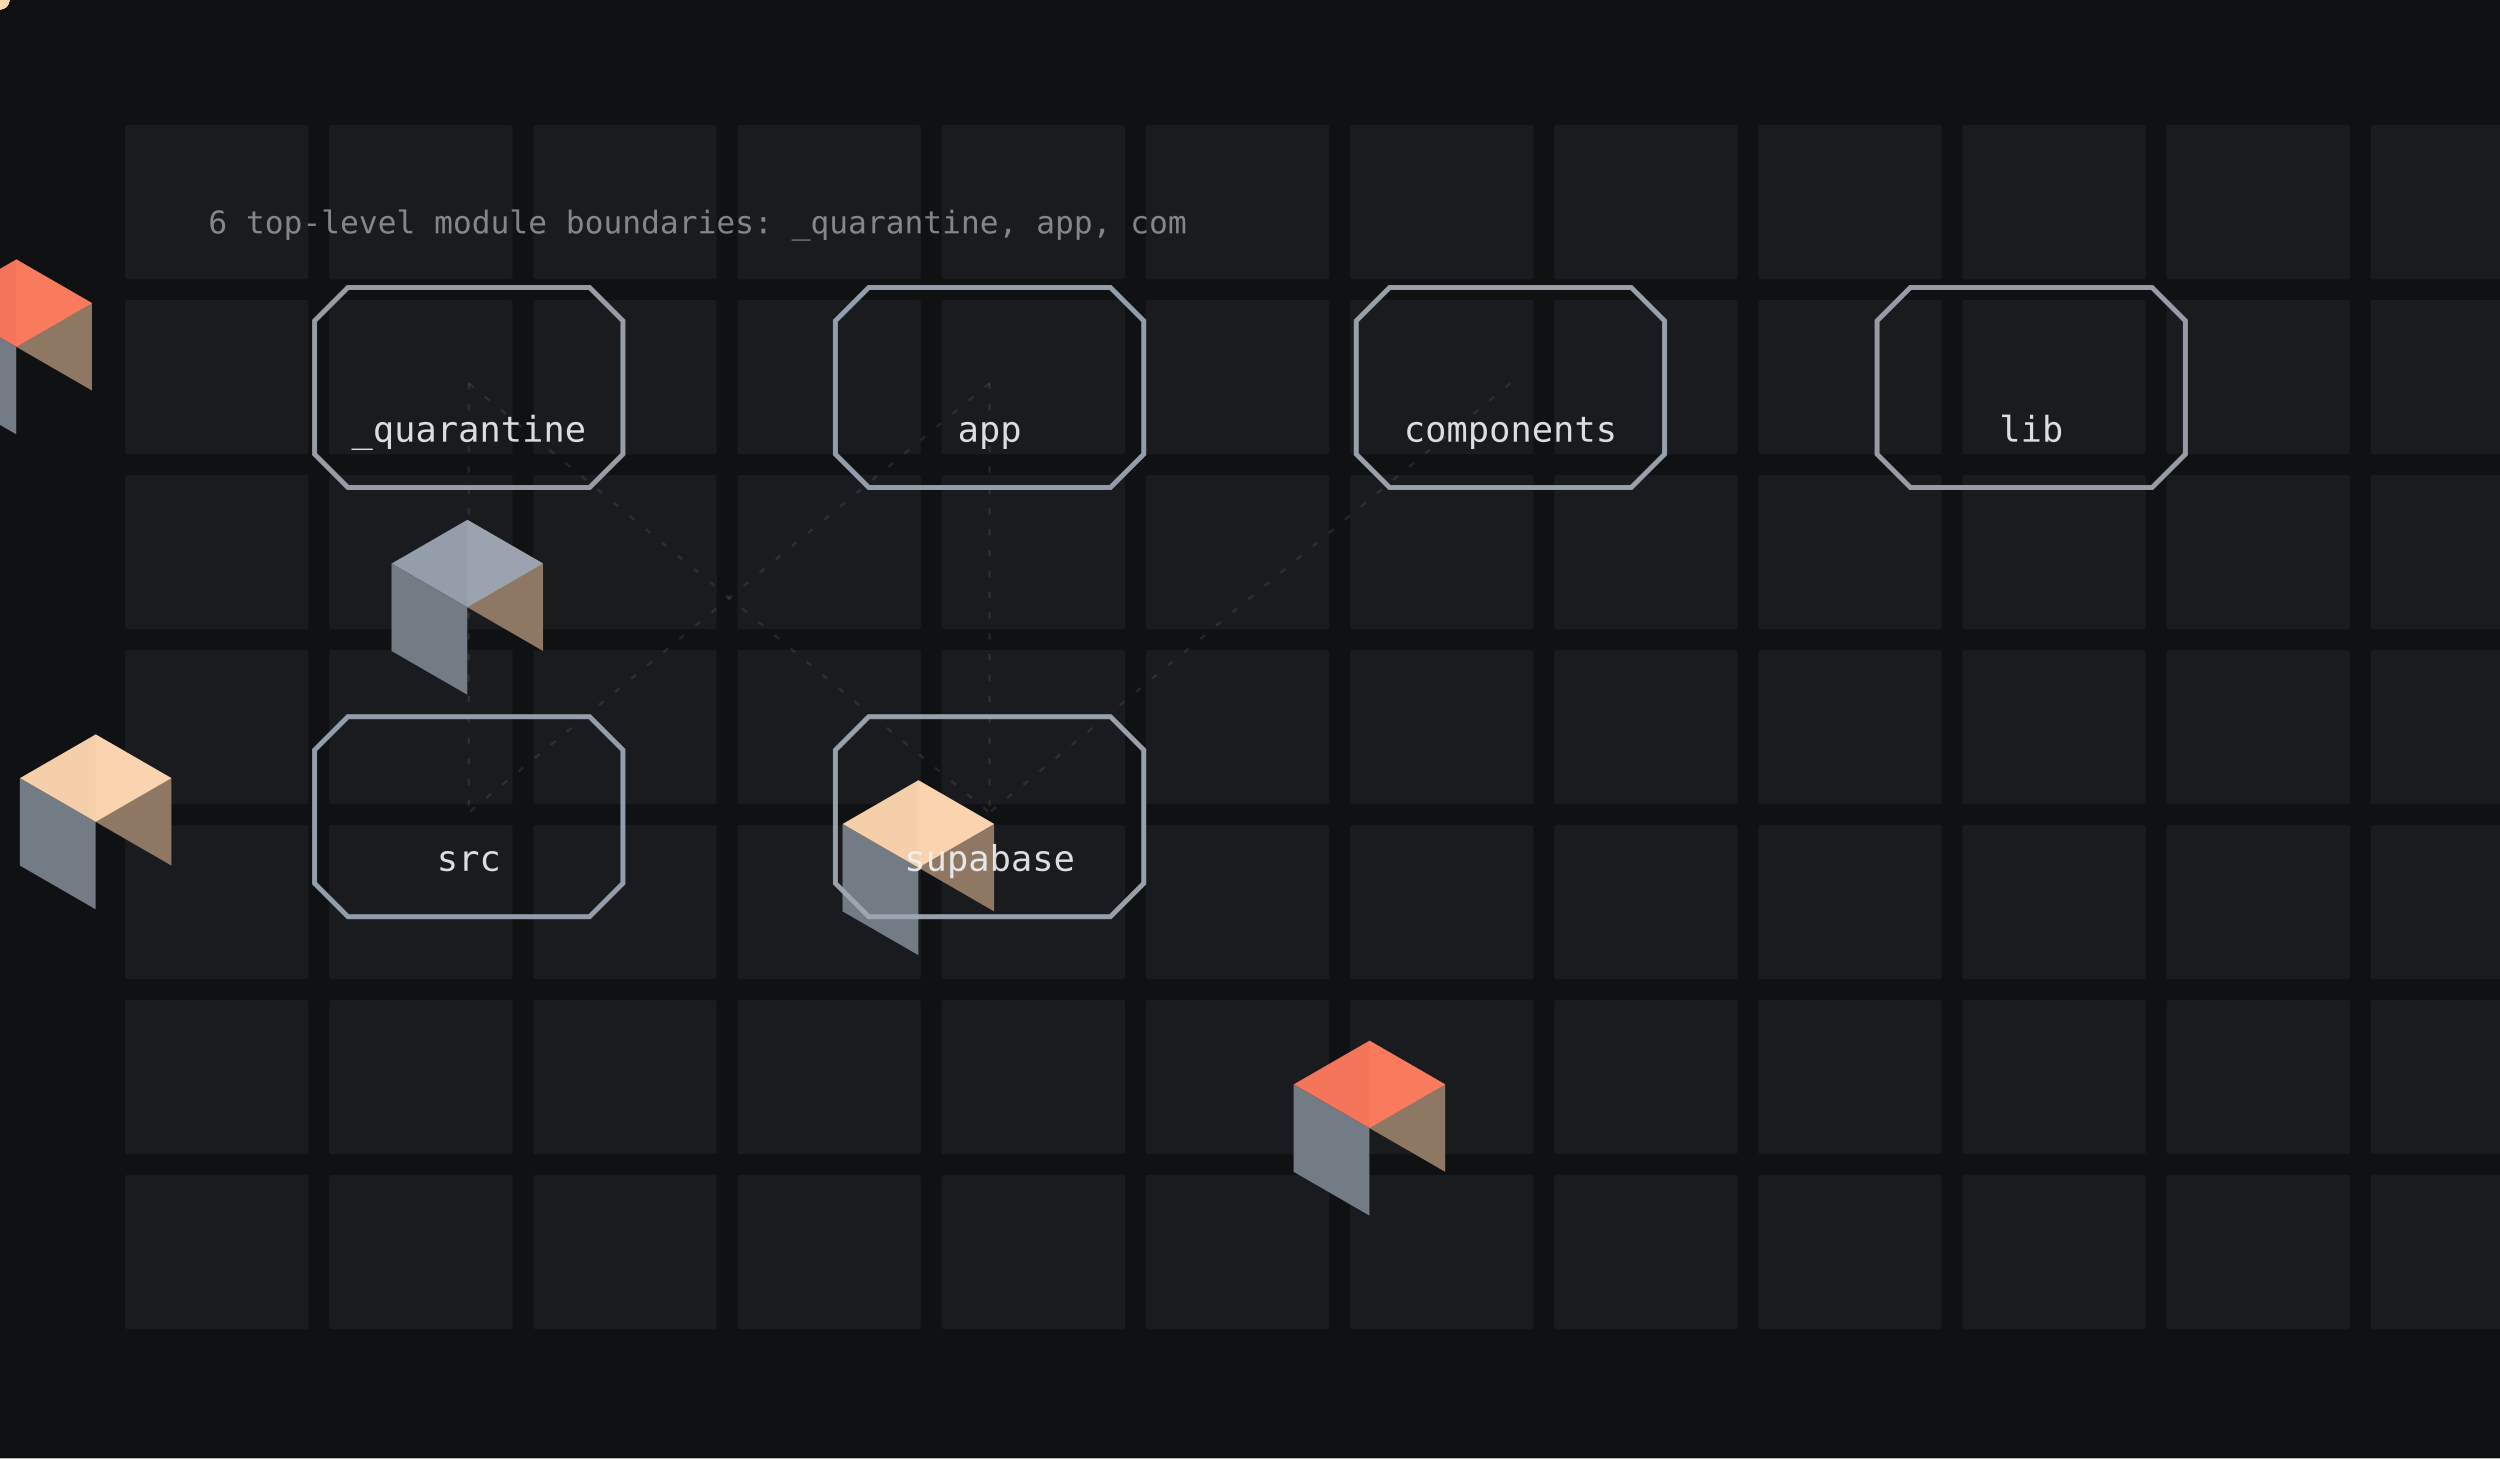
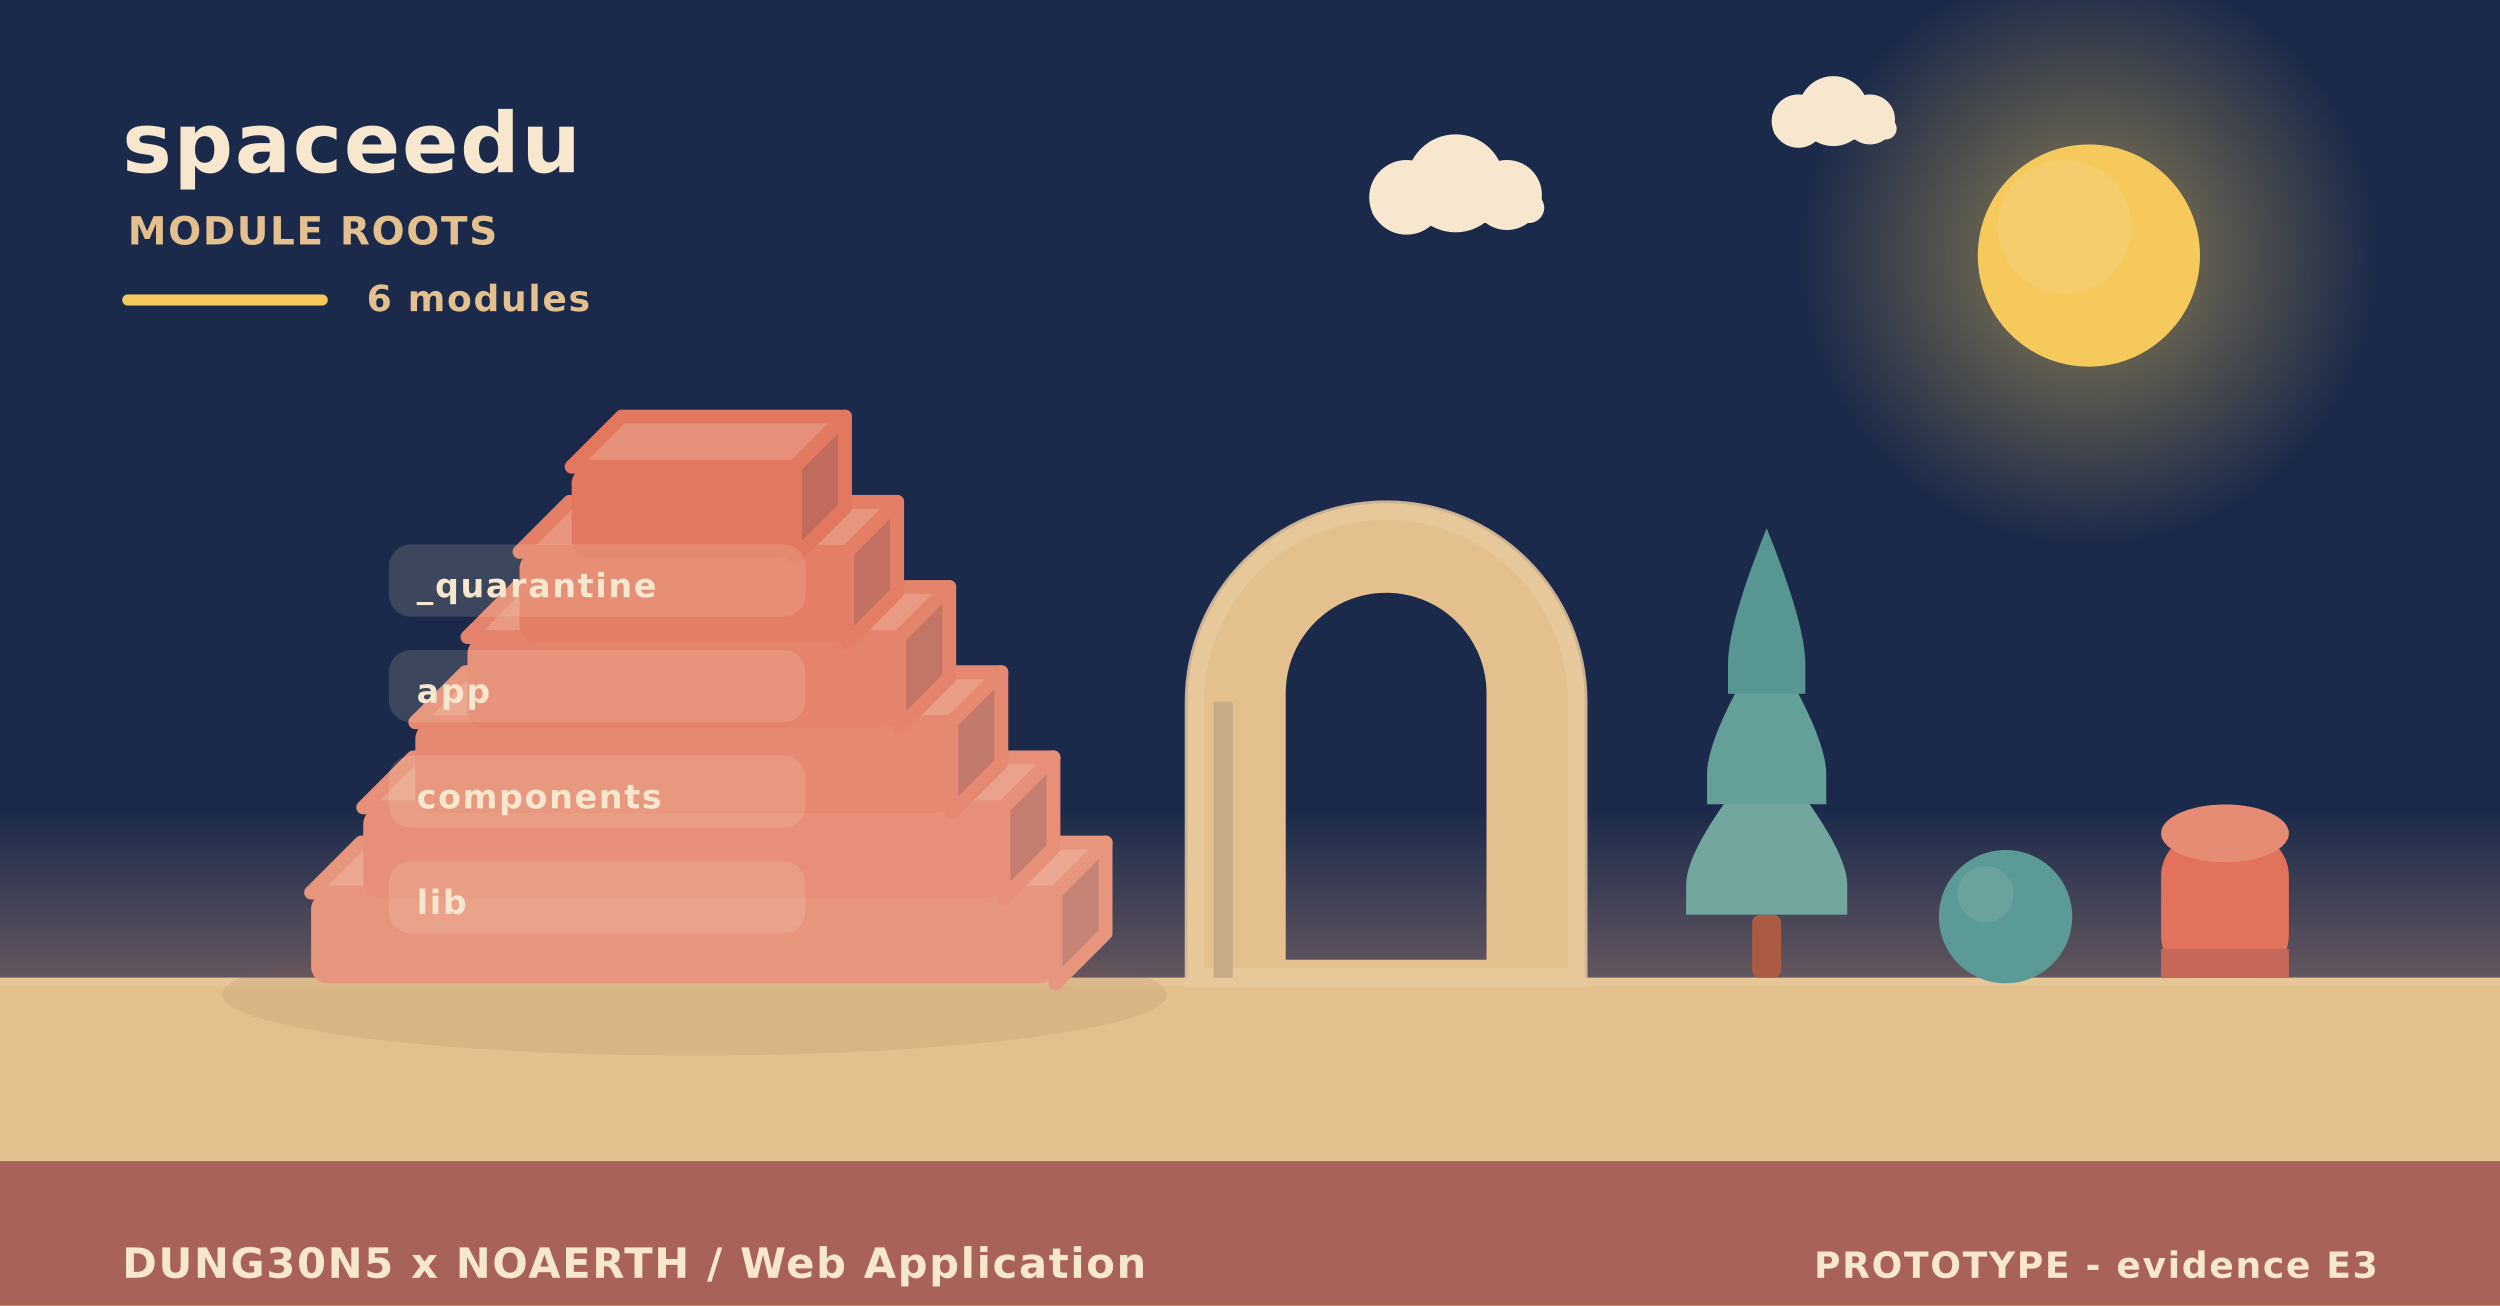
- <svg xmlns="http://www.w3.org/2000/svg" viewBox="0 0 1200 700" width="1200" height="700" role="img" aria-label="spaceedu architecture">
-   <rect width="1200" height="700" fill="#0f1113" />
-   <defs>
-     <linearGradient id="ga" x1="0" y1="0" x2="1" y2="1">
-       <stop offset="0%" stop-color="#ff7a5c" />
-       <stop offset="100%" stop-color="#9aa5b1" />
-     </linearGradient>
-   </defs>
-   <rect x="60.00" y="60.00" width="88.00" height="74.00" rx="1.20" fill="#f1f3f5" opacity="0.05" />
-   <rect x="158.00" y="60.00" width="88.00" height="74.00" rx="1.20" fill="#f1f3f5" opacity="0.05" />
-   <rect x="256.00" y="60.00" width="88.00" height="74.00" rx="1.20" fill="#f1f3f5" opacity="0.05" />
-   <rect x="354.00" y="60.00" width="88.00" height="74.00" rx="1.20" fill="#f1f3f5" opacity="0.05" />
-   <rect x="452.00" y="60.00" width="88.00" height="74.00" rx="1.20" fill="#f1f3f5" opacity="0.05" />
-   <rect x="550.00" y="60.00" width="88.00" height="74.00" rx="1.20" fill="#f1f3f5" opacity="0.05" />
-   <rect x="648.00" y="60.00" width="88.00" height="74.00" rx="1.20" fill="#f1f3f5" opacity="0.05" />
-   <rect x="746.00" y="60.00" width="88.00" height="74.00" rx="1.20" fill="#f1f3f5" opacity="0.05" />
-   <rect x="844.00" y="60.00" width="88.00" height="74.00" rx="1.20" fill="#f1f3f5" opacity="0.05" />
-   <rect x="942.00" y="60.00" width="88.00" height="74.00" rx="1.20" fill="#f1f3f5" opacity="0.05" />
-   <rect x="1040.00" y="60.00" width="88.00" height="74.00" rx="1.20" fill="#f1f3f5" opacity="0.05" />
-   <rect x="1138.00" y="60.00" width="88.00" height="74.00" rx="1.20" fill="#f1f3f5" opacity="0.05" />
-   <rect x="60.00" y="144.00" width="88.00" height="74.00" rx="1.20" fill="#f1f3f5" opacity="0.05" />
-   <rect x="158.00" y="144.00" width="88.00" height="74.00" rx="1.20" fill="#f1f3f5" opacity="0.05" />
-   <rect x="256.00" y="144.00" width="88.00" height="74.00" rx="1.20" fill="#f1f3f5" opacity="0.05" />
-   <rect x="354.00" y="144.00" width="88.00" height="74.00" rx="1.20" fill="#f1f3f5" opacity="0.05" />
-   <rect x="452.00" y="144.00" width="88.00" height="74.00" rx="1.20" fill="#f1f3f5" opacity="0.05" />
-   <rect x="550.00" y="144.00" width="88.00" height="74.00" rx="1.20" fill="#f1f3f5" opacity="0.05" />
-   <rect x="648.00" y="144.00" width="88.00" height="74.00" rx="1.20" fill="#f1f3f5" opacity="0.05" />
-   <rect x="746.00" y="144.00" width="88.00" height="74.00" rx="1.20" fill="#f1f3f5" opacity="0.05" />
-   <rect x="844.00" y="144.00" width="88.00" height="74.00" rx="1.20" fill="#f1f3f5" opacity="0.05" />
-   <rect x="942.00" y="144.00" width="88.00" height="74.00" rx="1.20" fill="#f1f3f5" opacity="0.05" />
-   <rect x="1040.00" y="144.00" width="88.00" height="74.00" rx="1.20" fill="#f1f3f5" opacity="0.05" />
-   <rect x="1138.00" y="144.00" width="88.00" height="74.00" rx="1.20" fill="#f1f3f5" opacity="0.05" />
-   <rect x="60.00" y="228.00" width="88.00" height="74.00" rx="1.20" fill="#f1f3f5" opacity="0.05" />
-   <rect x="158.00" y="228.00" width="88.00" height="74.00" rx="1.20" fill="#f1f3f5" opacity="0.05" />
-   <rect x="256.00" y="228.00" width="88.00" height="74.00" rx="1.20" fill="#f1f3f5" opacity="0.05" />
-   <rect x="354.00" y="228.00" width="88.00" height="74.00" rx="1.20" fill="#f1f3f5" opacity="0.05" />
-   <rect x="452.00" y="228.00" width="88.00" height="74.00" rx="1.20" fill="#f1f3f5" opacity="0.05" />
-   <rect x="550.00" y="228.00" width="88.00" height="74.00" rx="1.20" fill="#f1f3f5" opacity="0.05" />
-   <rect x="648.00" y="228.00" width="88.00" height="74.00" rx="1.20" fill="#f1f3f5" opacity="0.05" />
-   <rect x="746.00" y="228.00" width="88.00" height="74.00" rx="1.20" fill="#f1f3f5" opacity="0.05" />
-   <rect x="844.00" y="228.00" width="88.00" height="74.00" rx="1.20" fill="#f1f3f5" opacity="0.05" />
-   <rect x="942.00" y="228.00" width="88.00" height="74.00" rx="1.20" fill="#f1f3f5" opacity="0.05" />
-   <rect x="1040.00" y="228.00" width="88.00" height="74.00" rx="1.20" fill="#f1f3f5" opacity="0.05" />
-   <rect x="1138.00" y="228.00" width="88.00" height="74.00" rx="1.20" fill="#f1f3f5" opacity="0.05" />
-   <rect x="60.00" y="312.00" width="88.00" height="74.00" rx="1.20" fill="#f1f3f5" opacity="0.05" />
-   <rect x="158.00" y="312.00" width="88.00" height="74.00" rx="1.20" fill="#f1f3f5" opacity="0.05" />
-   <rect x="256.00" y="312.00" width="88.00" height="74.00" rx="1.20" fill="#f1f3f5" opacity="0.05" />
-   <rect x="354.00" y="312.00" width="88.00" height="74.00" rx="1.20" fill="#f1f3f5" opacity="0.05" />
-   <rect x="452.00" y="312.00" width="88.00" height="74.00" rx="1.20" fill="#f1f3f5" opacity="0.05" />
-   <rect x="550.00" y="312.00" width="88.00" height="74.00" rx="1.20" fill="#f1f3f5" opacity="0.05" />
-   <rect x="648.00" y="312.00" width="88.00" height="74.00" rx="1.20" fill="#f1f3f5" opacity="0.05" />
-   <rect x="746.00" y="312.00" width="88.00" height="74.00" rx="1.20" fill="#f1f3f5" opacity="0.05" />
-   <rect x="844.00" y="312.00" width="88.00" height="74.00" rx="1.20" fill="#f1f3f5" opacity="0.05" />
-   <rect x="942.00" y="312.00" width="88.00" height="74.00" rx="1.20" fill="#f1f3f5" opacity="0.05" />
-   <rect x="1040.00" y="312.00" width="88.00" height="74.00" rx="1.20" fill="#f1f3f5" opacity="0.05" />
-   <rect x="1138.00" y="312.00" width="88.00" height="74.00" rx="1.20" fill="#f1f3f5" opacity="0.05" />
-   <rect x="60.00" y="396.00" width="88.00" height="74.00" rx="1.20" fill="#f1f3f5" opacity="0.05" />
-   <rect x="158.00" y="396.00" width="88.00" height="74.00" rx="1.20" fill="#f1f3f5" opacity="0.05" />
-   <rect x="256.00" y="396.00" width="88.00" height="74.00" rx="1.20" fill="#f1f3f5" opacity="0.05" />
-   <rect x="354.00" y="396.00" width="88.00" height="74.00" rx="1.20" fill="#f1f3f5" opacity="0.05" />
-   <rect x="452.00" y="396.00" width="88.00" height="74.00" rx="1.20" fill="#f1f3f5" opacity="0.05" />
-   <rect x="550.00" y="396.00" width="88.00" height="74.00" rx="1.20" fill="#f1f3f5" opacity="0.05" />
-   <rect x="648.00" y="396.00" width="88.00" height="74.00" rx="1.20" fill="#f1f3f5" opacity="0.05" />
-   <rect x="746.00" y="396.00" width="88.00" height="74.00" rx="1.20" fill="#f1f3f5" opacity="0.05" />
-   <rect x="844.00" y="396.00" width="88.00" height="74.00" rx="1.20" fill="#f1f3f5" opacity="0.05" />
-   <rect x="942.00" y="396.00" width="88.00" height="74.00" rx="1.20" fill="#f1f3f5" opacity="0.05" />
-   <rect x="1040.00" y="396.00" width="88.00" height="74.00" rx="1.20" fill="#f1f3f5" opacity="0.05" />
-   <rect x="1138.00" y="396.00" width="88.00" height="74.00" rx="1.20" fill="#f1f3f5" opacity="0.05" />
-   <rect x="60.00" y="480.00" width="88.00" height="74.00" rx="1.20" fill="#f1f3f5" opacity="0.05" />
-   <rect x="158.00" y="480.00" width="88.00" height="74.00" rx="1.20" fill="#f1f3f5" opacity="0.05" />
-   <rect x="256.00" y="480.00" width="88.00" height="74.00" rx="1.20" fill="#f1f3f5" opacity="0.05" />
-   <rect x="354.00" y="480.00" width="88.00" height="74.00" rx="1.20" fill="#f1f3f5" opacity="0.05" />
-   <rect x="452.00" y="480.00" width="88.00" height="74.00" rx="1.20" fill="#f1f3f5" opacity="0.05" />
-   <rect x="550.00" y="480.00" width="88.00" height="74.00" rx="1.20" fill="#f1f3f5" opacity="0.05" />
-   <rect x="648.00" y="480.00" width="88.00" height="74.00" rx="1.20" fill="#f1f3f5" opacity="0.05" />
-   <rect x="746.00" y="480.00" width="88.00" height="74.00" rx="1.20" fill="#f1f3f5" opacity="0.05" />
-   <rect x="844.00" y="480.00" width="88.00" height="74.00" rx="1.20" fill="#f1f3f5" opacity="0.05" />
-   <rect x="942.00" y="480.00" width="88.00" height="74.00" rx="1.20" fill="#f1f3f5" opacity="0.05" />
-   <rect x="1040.00" y="480.00" width="88.00" height="74.00" rx="1.20" fill="#f1f3f5" opacity="0.05" />
-   <rect x="1138.00" y="480.00" width="88.00" height="74.00" rx="1.20" fill="#f1f3f5" opacity="0.05" />
-   <rect x="60.00" y="564.00" width="88.00" height="74.00" rx="1.20" fill="#f1f3f5" opacity="0.05" />
-   <rect x="158.00" y="564.00" width="88.00" height="74.00" rx="1.20" fill="#f1f3f5" opacity="0.05" />
-   <rect x="256.00" y="564.00" width="88.00" height="74.00" rx="1.20" fill="#f1f3f5" opacity="0.05" />
-   <rect x="354.00" y="564.00" width="88.00" height="74.00" rx="1.20" fill="#f1f3f5" opacity="0.05" />
-   <rect x="452.00" y="564.00" width="88.00" height="74.00" rx="1.20" fill="#f1f3f5" opacity="0.05" />
-   <rect x="550.00" y="564.00" width="88.00" height="74.00" rx="1.20" fill="#f1f3f5" opacity="0.05" />
-   <rect x="648.00" y="564.00" width="88.00" height="74.00" rx="1.20" fill="#f1f3f5" opacity="0.05" />
-   <rect x="746.00" y="564.00" width="88.00" height="74.00" rx="1.20" fill="#f1f3f5" opacity="0.05" />
-   <rect x="844.00" y="564.00" width="88.00" height="74.00" rx="1.20" fill="#f1f3f5" opacity="0.05" />
-   <rect x="942.00" y="564.00" width="88.00" height="74.00" rx="1.20" fill="#f1f3f5" opacity="0.05" />
-   <rect x="1040.00" y="564.00" width="88.00" height="74.00" rx="1.20" fill="#f1f3f5" opacity="0.05" />
-   <rect x="1138.00" y="564.00" width="88.00" height="74.00" rx="1.20" fill="#f1f3f5" opacity="0.05" />
-   <line x1="225.00" y1="184.00" x2="225.00" y2="390.00" stroke="rgba(241,243,245,0.160)" stroke-width="1.20" opacity="0.55" stroke-dasharray="3 7" />
-   <line x1="225.00" y1="184.00" x2="475.00" y2="390.00" stroke="rgba(241,243,245,0.160)" stroke-width="1.20" opacity="0.55" stroke-dasharray="3 7" />
-   <line x1="475.00" y1="184.00" x2="225.00" y2="390.00" stroke="rgba(241,243,245,0.160)" stroke-width="1.20" opacity="0.55" stroke-dasharray="3 7" />
-   <line x1="475.00" y1="184.00" x2="475.00" y2="390.00" stroke="rgba(241,243,245,0.160)" stroke-width="1.20" opacity="0.55" stroke-dasharray="3 7" />
-   <line x1="725.00" y1="184.00" x2="475.00" y2="390.00" stroke="rgba(241,243,245,0.160)" stroke-width="1.20" opacity="0.55" stroke-dasharray="3 7" />
-   <path d="M167.00,138.00 H283.00 L299.00,154.00 V218.00 L283.00,234.00 H167.00 L151.00,218.00 V154.00 Z" fill="none" stroke="rgba(255,122,92,0.550)" stroke-width="1.80" opacity="0.90" />
-   <polygon points="7.79,166.50 44.17,187.50 44.17,145.50 7.79,124.50" fill="#947d67" opacity="0.95" />
-   <polygon points="-28.58,187.50 7.79,208.50 7.79,166.50 -28.58,145.50" fill="#78818a" opacity="0.95" />
-   <polygon points="7.79,124.50 44.17,145.50 7.79,166.50 -28.58,145.50" fill="#ff7a5c" opacity="0.95" />
-   <text x="225" y="212" font-family="ui-monospace,Menlo,monospace" font-size="17" fill="rgba(241,243,245,0.900)" text-anchor="middle">_quarantine</text>
+ <svg xmlns="http://www.w3.org/2000/svg" width="900" height="470" viewBox="0 0 900 470" role="img" aria-label="spaceedu - how it is built">
+   <linearGradient id="skya" x1="0" y1="0" x2="0" y2="1">
+     <stop offset="0" stop-color="#1b2a4a" />
+     <stop offset="0.62" stop-color="#1b2a4a" />
+     <stop offset="1" stop-color="#f3ad8a" />
+   </linearGradient>
+   <rect width="900" height="470" fill="url(#skya)" />
+   <radialGradient id="suna">
+     <stop offset="0.35" stop-color="#f5c95c" stop-opacity="0.34" />
+     <stop offset="1" stop-color="#f5c95c" stop-opacity="0" />
+   </radialGradient>
+   <circle cx="752" cy="92" r="104" fill="url(#suna)" />
+   <circle cx="752" cy="92" r="40" fill="#f5c95c" />
+   <circle cx="743.2" cy="81.6" r="24" fill="#f5d27e" opacity="0.5" />
  <g>
-     <path d="M167.00,138.00 H283.00 L299.00,154.00 V218.00 L283.00,234.00 H167.00 L151.00,218.00 V154.00 Z" fill="none" stroke="#9aa5b1" stroke-width="2.40" opacity="0.90" />
-     <animate attributeName="opacity" values="0.25;1.0;0.25" dur="15.5s" begin="0.0s" repeatCount="indefinite" />
+     <circle cx="524" cy="66" r="17.64" fill="#f6e7ce" />
+     <circle cx="506.36" cy="71.04" r="13.44" fill="#f6e7ce" />
+     <circle cx="542.48" cy="70.2" r="12.6" fill="#f6e7ce" />
+     <rect x="493.76" y="69.36" width="62.16" height="10.92" rx="5.46" fill="#f6e7ce" />
+     <animateTransform attributeName="transform" type="translate" values="0 0;24 0;0 0" dur="36s" begin="0s" repeatCount="indefinite" />
  </g>
-   <g opacity="0.9">
-     <circle cx="0.00" cy="0.00" r="4.50" fill="#ffd8b1" opacity="1.00" />
-     <animateTransform attributeName="transform" type="translate" values="225.00,184.00 475.00,184.00" dur="5.167s" begin="0.0s" repeatCount="indefinite" />
-     <animateTransform attributeName="transform" type="translate" values="475.00,184.00 225.00,184.00" dur="5.167s" begin="2.583s" repeatCount="indefinite" />
+   <g>
+     <circle cx="660" cy="40" r="12.6" fill="#f6e7ce" />
+     <circle cx="647.4" cy="43.6" r="9.6" fill="#f6e7ce" />
+     <circle cx="673.2" cy="43" r="9" fill="#f6e7ce" />
+     <rect x="638.4" y="42.4" width="44.4" height="7.8" rx="3.9" fill="#f6e7ce" />
+     <animateTransform attributeName="transform" type="translate" values="0 0;-18 0;0 0" dur="46s" begin="3s" repeatCount="indefinite" />
  </g>
-   <path d="M417.00,138.00 H533.00 L549.00,154.00 V218.00 L533.00,234.00 H417.00 L401.00,218.00 V154.00 Z" fill="none" stroke="rgba(154,165,177,0.550)" stroke-width="1.80" opacity="0.90" />
-   <polygon points="224.30,291.50 260.67,312.50 260.67,270.50 224.30,249.50" fill="#947d67" opacity="0.95" />
-   <polygon points="187.93,312.50 224.30,333.50 224.30,291.50 187.93,270.50" fill="#78818a" opacity="0.95" />
-   <polygon points="224.30,249.50 260.67,270.50 224.30,291.50 187.93,270.50" fill="#9aa5b1" opacity="0.95" />
-   <text x="475" y="212" font-family="ui-monospace,Menlo,monospace" font-size="17" fill="rgba(241,243,245,0.900)" text-anchor="middle">app</text>
+   <rect x="0" y="352" width="900" height="118" fill="#e3c08d" />
+   <rect x="0" y="352" width="900" height="3" fill="#e6c596" />
+   <text x="44" y="62" font-family="Verdana,DejaVu Sans,sans-serif" font-size="30" font-weight="700" letter-spacing="0.6" fill="#f6e7ce" text-anchor="start">spaceedu</text>
+   <text x="46" y="88" font-family="Verdana,DejaVu Sans,sans-serif" font-size="14" font-weight="700" letter-spacing="0.6" fill="#e3c08d" text-anchor="start">MODULE ROOTS</text>
+   <rect x="44" y="106" width="74" height="4" rx="2" fill="#f5c95c" />
+   <text x="132" y="112" font-family="Verdana,DejaVu Sans,sans-serif" font-size="13" font-weight="700" letter-spacing="0.6" fill="#e3c08d" text-anchor="start">6 modules</text>
+   <ellipse cx="250" cy="358" rx="170" ry="22" fill="rgba(138,90,68,0.11)" />
+   <path d="M112,321.33 L380,321.33 L398,303.33 L130,303.33 Z" fill="#eba790" stroke="#e8957e" stroke-width="5" stroke-linejoin="round" />
+   <path d="M380,321.33 L398,303.33 L398,336 L380,354 Z" fill="#c58375" stroke="#e8957e" stroke-width="5" stroke-linejoin="round" />
+   <rect x="112" y="321.33" width="268" height="32.67" rx="6" fill="#e8957e" />
+   <path d="M130.76,290.67 L361.24,290.67 L379.24,272.67 L148.76,272.67 Z" fill="#eaa28b" stroke="#e78f78" stroke-width="5" stroke-linejoin="round" />
+   <path d="M361.24,290.67 L379.24,272.67 L379.24,305.33 L361.24,323.33 Z" fill="#c47e70" stroke="#e78f78" stroke-width="5" stroke-linejoin="round" />
+   <rect x="130.76" y="290.67" width="230.48" height="32.67" rx="6" fill="#e78f78" />
+   <path d="M149.52,260 L342.48,260 L360.48,242 L167.52,242 Z" fill="#ea9e86" stroke="#e68972" stroke-width="5" stroke-linejoin="round" />
+   <path d="M342.48,260 L360.48,242 L360.48,274.67 L342.48,292.67 Z" fill="#c3796b" stroke="#e68972" stroke-width="5" stroke-linejoin="round" />
+   <rect x="149.52" y="260" width="192.96" height="32.67" rx="6" fill="#e68972" />
+   <path d="M168.28,229.33 L323.72,229.33 L341.72,211.33 L186.28,211.33 Z" fill="#e99a82" stroke="#e5846c" stroke-width="5" stroke-linejoin="round" />
+   <path d="M323.72,229.33 L341.72,211.33 L341.72,244 L323.72,262 Z" fill="#c37566" stroke="#e5846c" stroke-width="5" stroke-linejoin="round" />
+   <rect x="168.28" y="229.33" width="155.44" height="32.67" rx="6" fill="#e5846c" />
+   <path d="M187.04,198.67 L304.96,198.67 L322.96,180.67 L205.04,180.67 Z" fill="#e8957d" stroke="#e47e66" stroke-width="5" stroke-linejoin="round" />
+   <path d="M304.96,198.67 L322.96,180.67 L322.96,213.33 L304.96,231.33 Z" fill="#c27061" stroke="#e47e66" stroke-width="5" stroke-linejoin="round" />
+   <rect x="187.04" y="198.67" width="117.92" height="32.67" rx="6" fill="#e47e66" />
+   <path d="M205.8,168 L286.2,168 L304.2,150 L223.8,150 Z" fill="#e79079" stroke="#e37861" stroke-width="5" stroke-linejoin="round" />
+   <path d="M286.2,168 L304.2,150 L304.2,182.67 L286.2,200.67 Z" fill="#c16b5d" stroke="#e37861" stroke-width="5" stroke-linejoin="round" />
+   <rect x="205.8" y="168" width="80.4" height="32.67" rx="6" fill="#e37861" />
+   <rect x="140" y="196" width="150" height="26" rx="8" fill="rgba(246,231,206,0.16)" opacity="0.94" />
  <g>
-     <path d="M417.00,138.00 H533.00 L549.00,154.00 V218.00 L533.00,234.00 H417.00 L401.00,218.00 V154.00 Z" fill="none" stroke="#9aa5b1" stroke-width="2.40" opacity="0.90" />
-     <animate attributeName="opacity" values="0.25;1.0;0.25" dur="15.5s" begin="0.45s" repeatCount="indefinite" />
+     <text x="150" y="215" font-family="Verdana,DejaVu Sans,sans-serif" font-size="12" font-weight="700" letter-spacing="0.6" fill="#f6e7ce" text-anchor="start">_quarantine</text>
+     <animateTransform attributeName="transform" type="translate" values="0 10;0 0" dur="0.7s" begin="0.3s" fill="freeze" />
  </g>
-   <g opacity="0.9">
-     <circle cx="0.00" cy="0.00" r="4.50" fill="#ffd8b1" opacity="1.00" />
-     <animateTransform attributeName="transform" type="translate" values="475.00,184.00 725.00,184.00" dur="5.167s" begin="0.3s" repeatCount="indefinite" />
-     <animateTransform attributeName="transform" type="translate" values="725.00,184.00 475.00,184.00" dur="5.167s" begin="2.883s" repeatCount="indefinite" />
+   <rect x="140" y="234" width="150" height="26" rx="8" fill="rgba(246,231,206,0.16)" opacity="0.94" />
+   <g>
+     <text x="150" y="253" font-family="Verdana,DejaVu Sans,sans-serif" font-size="12" font-weight="700" letter-spacing="0.6" fill="#f6e7ce" text-anchor="start">app</text>
+     <animateTransform attributeName="transform" type="translate" values="0 10;0 0" dur="0.7s" begin="0.5s" fill="freeze" />
  </g>
-   <path d="M667.00,138.00 H783.00 L799.00,154.00 V218.00 L783.00,234.00 H667.00 L651.00,218.00 V154.00 Z" fill="none" stroke="rgba(255,216,177,0.550)" stroke-width="1.80" opacity="0.90" />
-   <polygon points="440.81,416.50 477.18,437.50 477.18,395.50 440.81,374.50" fill="#947d67" opacity="0.95" />
-   <polygon points="404.43,437.50 440.81,458.50 440.81,416.50 404.43,395.50" fill="#78818a" opacity="0.95" />
-   <polygon points="440.81,374.50 477.18,395.50 440.81,416.50 404.43,395.50" fill="#ffd8b1" opacity="0.95" />
-   <text x="725" y="212" font-family="ui-monospace,Menlo,monospace" font-size="17" fill="rgba(241,243,245,0.900)" text-anchor="middle">components</text>
+   <rect x="140" y="272" width="150" height="26" rx="8" fill="rgba(246,231,206,0.16)" opacity="0.94" />
  <g>
-     <path d="M667.00,138.00 H783.00 L799.00,154.00 V218.00 L783.00,234.00 H667.00 L651.00,218.00 V154.00 Z" fill="none" stroke="#9aa5b1" stroke-width="2.40" opacity="0.90" />
-     <animate attributeName="opacity" values="0.25;1.0;0.25" dur="15.5s" begin="0.9s" repeatCount="indefinite" />
+     <text x="150" y="291" font-family="Verdana,DejaVu Sans,sans-serif" font-size="12" font-weight="700" letter-spacing="0.6" fill="#f6e7ce" text-anchor="start">components</text>
+     <animateTransform attributeName="transform" type="translate" values="0 10;0 0" dur="0.7s" begin="0.7s" fill="freeze" />
  </g>
-   <g opacity="0.9">
-     <circle cx="0.00" cy="0.00" r="4.50" fill="#ffd8b1" opacity="1.00" />
-     <animateTransform attributeName="transform" type="translate" values="725.00,184.00 975.00,184.00" dur="5.167s" begin="0.6s" repeatCount="indefinite" />
-     <animateTransform attributeName="transform" type="translate" values="975.00,184.00 725.00,184.00" dur="5.167s" begin="3.183s" repeatCount="indefinite" />
+   <rect x="140" y="310" width="150" height="26" rx="8" fill="rgba(246,231,206,0.16)" opacity="0.94" />
+   <g>
+     <text x="150" y="329" font-family="Verdana,DejaVu Sans,sans-serif" font-size="12" font-weight="700" letter-spacing="0.6" fill="#f6e7ce" text-anchor="start">lib</text>
+     <animateTransform attributeName="transform" type="translate" values="0 10;0 0" dur="0.7s" begin="0.9s" fill="freeze" />
  </g>
-   <path d="M917.00,138.00 H1033.00 L1049.00,154.00 V218.00 L1033.00,234.00 H917.00 L901.00,218.00 V154.00 Z" fill="none" stroke="rgba(255,122,92,0.550)" stroke-width="1.80" opacity="0.90" />
-   <polygon points="657.31,541.50 693.69,562.50 693.69,520.50 657.31,499.50" fill="#947d67" opacity="0.95" />
-   <polygon points="620.94,562.50 657.31,583.50 657.31,541.50 620.94,520.50" fill="#78818a" opacity="0.95" />
-   <polygon points="657.31,499.50 693.69,520.50 657.31,541.50 620.94,520.50" fill="#ff7a5c" opacity="0.95" />
-   <text x="975" y="212" font-family="ui-monospace,Menlo,monospace" font-size="17" fill="rgba(241,243,245,0.900)" text-anchor="middle">lib</text>
-   <g>
-     <path d="M917.00,138.00 H1033.00 L1049.00,154.00 V218.00 L1033.00,234.00 H917.00 L901.00,218.00 V154.00 Z" fill="none" stroke="#9aa5b1" stroke-width="2.40" opacity="0.90" />
-     <animate attributeName="opacity" values="0.25;1.0;0.25" dur="15.5s" begin="1.35s" repeatCount="indefinite" />
-   </g>
-   <g opacity="0.9">
-     <circle cx="0.00" cy="0.00" r="4.50" fill="#ffd8b1" opacity="1.00" />
-     <animateTransform attributeName="transform" type="translate" values="975.00,184.00 225.00,390.00" dur="5.167s" begin="0.9s" repeatCount="indefinite" />
-     <animateTransform attributeName="transform" type="translate" values="225.00,390.00 975.00,184.00" dur="5.167s" begin="3.483s" repeatCount="indefinite" />
-   </g>
-   <path d="M167.00,344.00 H283.00 L299.00,360.00 V424.00 L283.00,440.00 H167.00 L151.00,424.00 V360.00 Z" fill="none" stroke="rgba(154,165,177,0.550)" stroke-width="1.80" opacity="0.90" />
-   <polygon points="-170.61,269.50 -134.23,290.50 -134.23,248.50 -170.61,227.50" fill="#947d67" opacity="0.95" />
-   <polygon points="-206.98,290.50 -170.61,311.50 -170.61,269.50 -206.98,248.50" fill="#78818a" opacity="0.95" />
-   <polygon points="-170.61,227.50 -134.23,248.50 -170.61,269.50 -206.98,248.50" fill="#9aa5b1" opacity="0.95" />
-   <text x="225" y="418" font-family="ui-monospace,Menlo,monospace" font-size="17" fill="rgba(241,243,245,0.900)" text-anchor="middle">src</text>
-   <g>
-     <path d="M167.00,344.00 H283.00 L299.00,360.00 V424.00 L283.00,440.00 H167.00 L151.00,424.00 V360.00 Z" fill="none" stroke="#9aa5b1" stroke-width="2.40" opacity="0.90" />
-     <animate attributeName="opacity" values="0.25;1.0;0.25" dur="15.5s" begin="1.8s" repeatCount="indefinite" />
-   </g>
-   <g opacity="0.9">
-     <circle cx="0.00" cy="0.00" r="4.50" fill="#ffd8b1" opacity="1.00" />
-     <animateTransform attributeName="transform" type="translate" values="225.00,390.00 475.00,390.00" dur="5.167s" begin="1.2s" repeatCount="indefinite" />
-     <animateTransform attributeName="transform" type="translate" values="475.00,390.00 225.00,390.00" dur="5.167s" begin="3.783s" repeatCount="indefinite" />
-   </g>
-   <path d="M417.00,344.00 H533.00 L549.00,360.00 V424.00 L533.00,440.00 H417.00 L401.00,424.00 V360.00 Z" fill="none" stroke="rgba(255,216,177,0.550)" stroke-width="1.80" opacity="0.90" />
-   <polygon points="45.90,394.50 82.27,415.50 82.27,373.50 45.90,352.50" fill="#947d67" opacity="0.95" />
-   <polygon points="9.53,415.50 45.90,436.50 45.90,394.50 9.53,373.50" fill="#78818a" opacity="0.95" />
-   <polygon points="45.90,352.50 82.27,373.50 45.90,394.50 9.53,373.50" fill="#ffd8b1" opacity="0.95" />
-   <text x="475" y="418" font-family="ui-monospace,Menlo,monospace" font-size="17" fill="rgba(241,243,245,0.900)" text-anchor="middle">supabase</text>
-   <g>
-     <path d="M417.00,344.00 H533.00 L549.00,360.00 V424.00 L533.00,440.00 H417.00 L401.00,424.00 V360.00 Z" fill="none" stroke="#9aa5b1" stroke-width="2.40" opacity="0.90" />
-     <animate attributeName="opacity" values="0.25;1.0;0.25" dur="15.5s" begin="2.25s" repeatCount="indefinite" />
-   </g>
-   <g opacity="0.9">
-     <circle cx="0.00" cy="0.00" r="4.50" fill="#ffd8b1" opacity="1.00" />
-     <animateTransform attributeName="transform" type="translate" values="475.00,390.00 475.00,390.00" dur="5.167s" begin="1.5s" repeatCount="indefinite" />
-     <animateTransform attributeName="transform" type="translate" values="475.00,390.00 475.00,390.00" dur="5.167s" begin="4.083s" repeatCount="indefinite" />
-   </g>
-   <text x="100" y="112" font-family="ui-monospace,Menlo,monospace" font-size="15" fill="rgba(241,243,245,0.500)">6 top-level module boundaries: _quarantine, app, com</text>
+   <path d="M430,352 L430,252.64 A69,69 0 0 1 568,252.64 L568,352 Z M460.36,348 L460.36,249.55 A38.64,38.64 0 0 1 537.64,249.55 L537.64,348 Z" fill="#e3c08d" fill-rule="evenodd" stroke="#e3c08d" stroke-width="5" stroke-linejoin="round" />
+   <path d="M430,352 L430,252.64 A69,69 0 0 1 568,252.64 L568,352 Z" fill="none" stroke="#e8c99d" stroke-width="7" stroke-linecap="round" opacity="0.85" />
+   <rect x="436.9" y="252.64" width="6.9" height="99.36" fill="#c7ab84" />
+   <rect x="630.78" y="329.28" width="10.44" height="22.72" rx="2.9" fill="#ac5b43" />
+   <path d="M636,269.64 Q607,304.23 607,318.54 Q607,329.28 607,329.28 L665,329.28 Q665,329.28 665,318.54 Q665,304.23 636,269.64 Z" fill="#74a6a0" />
+   <path d="M636,229.88 Q614.54,264.47 614.54,278.78 Q614.54,289.52 614.54,289.52 L657.46,289.52 Q657.46,289.52 657.46,278.78 Q657.46,264.47 636,229.88 Z" fill="#649f9a" />
+   <path d="M636,190.12 Q622.08,224.71 622.08,239.02 Q622.08,249.76 622.08,249.76 L649.92,249.76 Q649.92,249.76 649.92,239.02 Q649.92,224.71 636,190.12 Z" fill="#589694" />
+   <circle cx="722" cy="330" r="24" fill="#5b9a97" />
+   <circle cx="714.8" cy="321.84" r="10.08" fill="#7aa9a2" opacity="0.55" />
+   <rect x="778" y="300" width="46" height="52" rx="15.33" fill="#e2725b" />
+   <ellipse cx="801" cy="300" rx="23" ry="10.4" fill="#e68c74" />
+   <rect x="778" y="341.6" width="46" height="10.4" fill="#c66859" />
+   <rect x="0" y="418" width="900" height="52" rx="0" fill="#a65c56" opacity="0.94" />
+   <text x="44" y="460" font-family="Verdana,DejaVu Sans,sans-serif" font-size="15" font-weight="700" letter-spacing="0.6" fill="#f6e7ce" text-anchor="start">DUNG30N5 x NOAERTH  /  Web Application</text>
+   <text x="856" y="460" font-family="Verdana,DejaVu Sans,sans-serif" font-size="13" font-weight="700" letter-spacing="0.6" fill="#f6e7ce" text-anchor="end">PROTOTYPE  -  evidence E3</text>
</svg>
